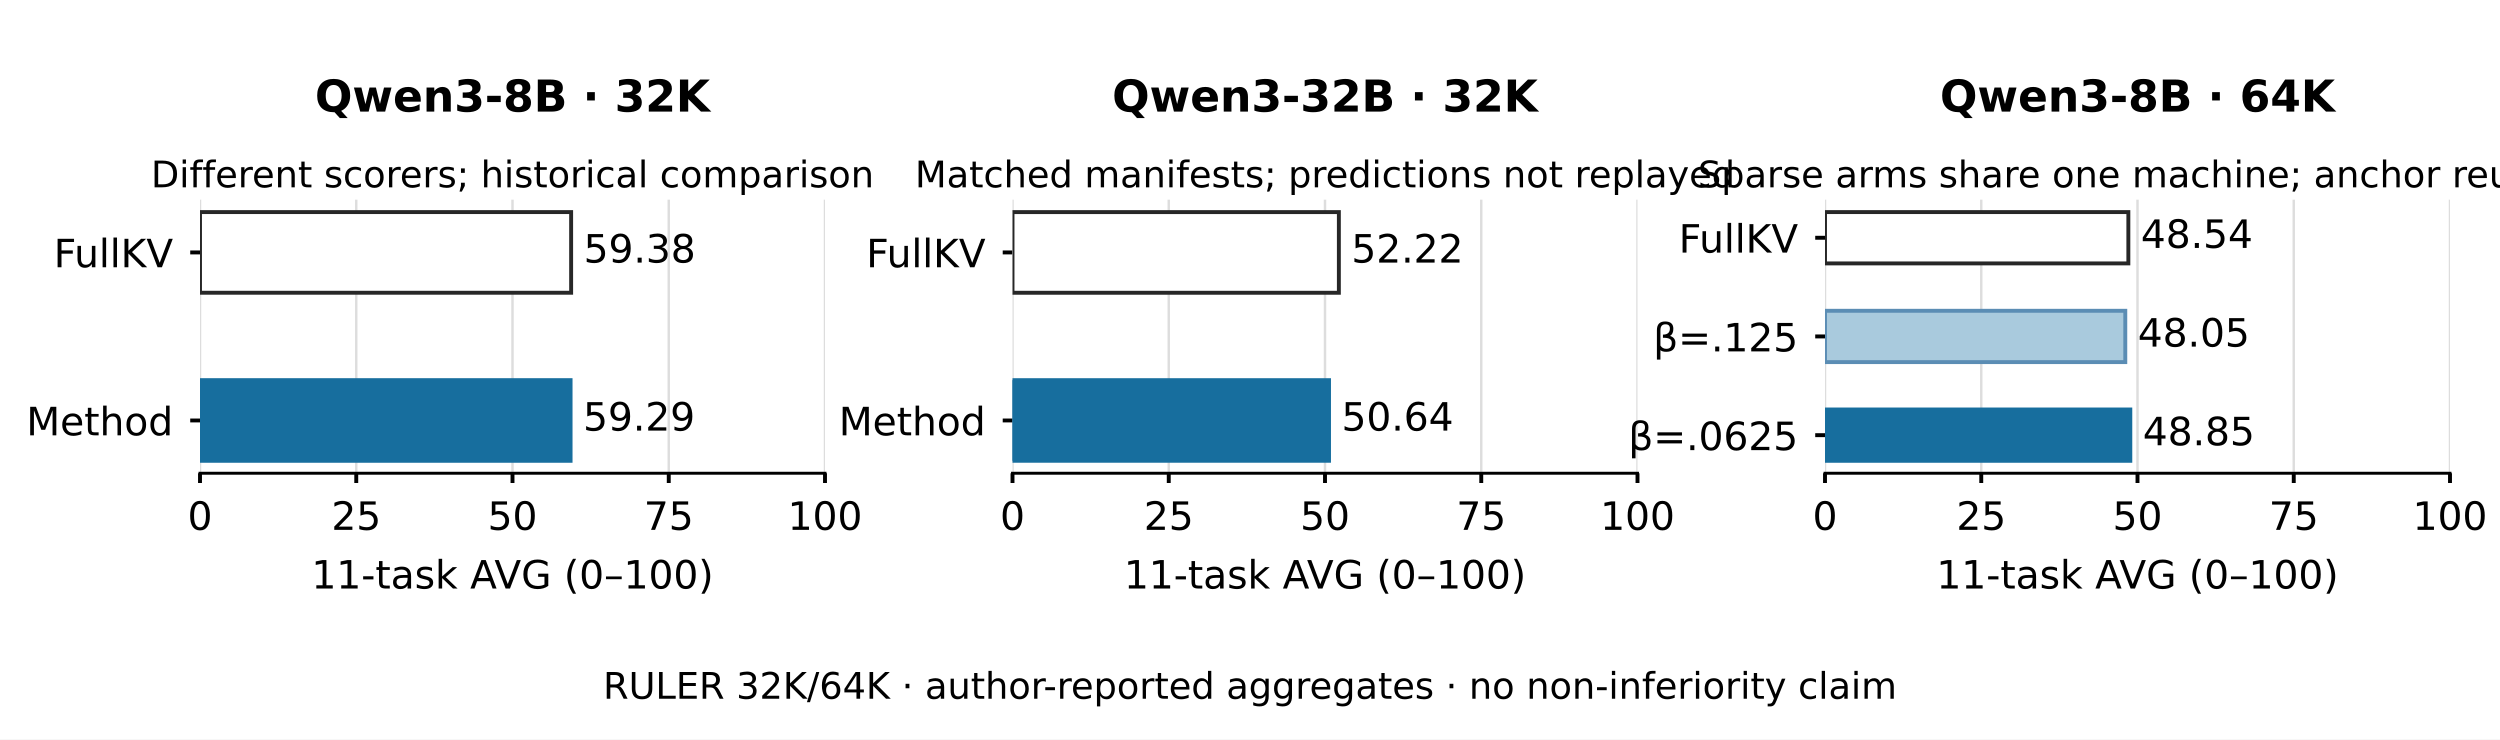
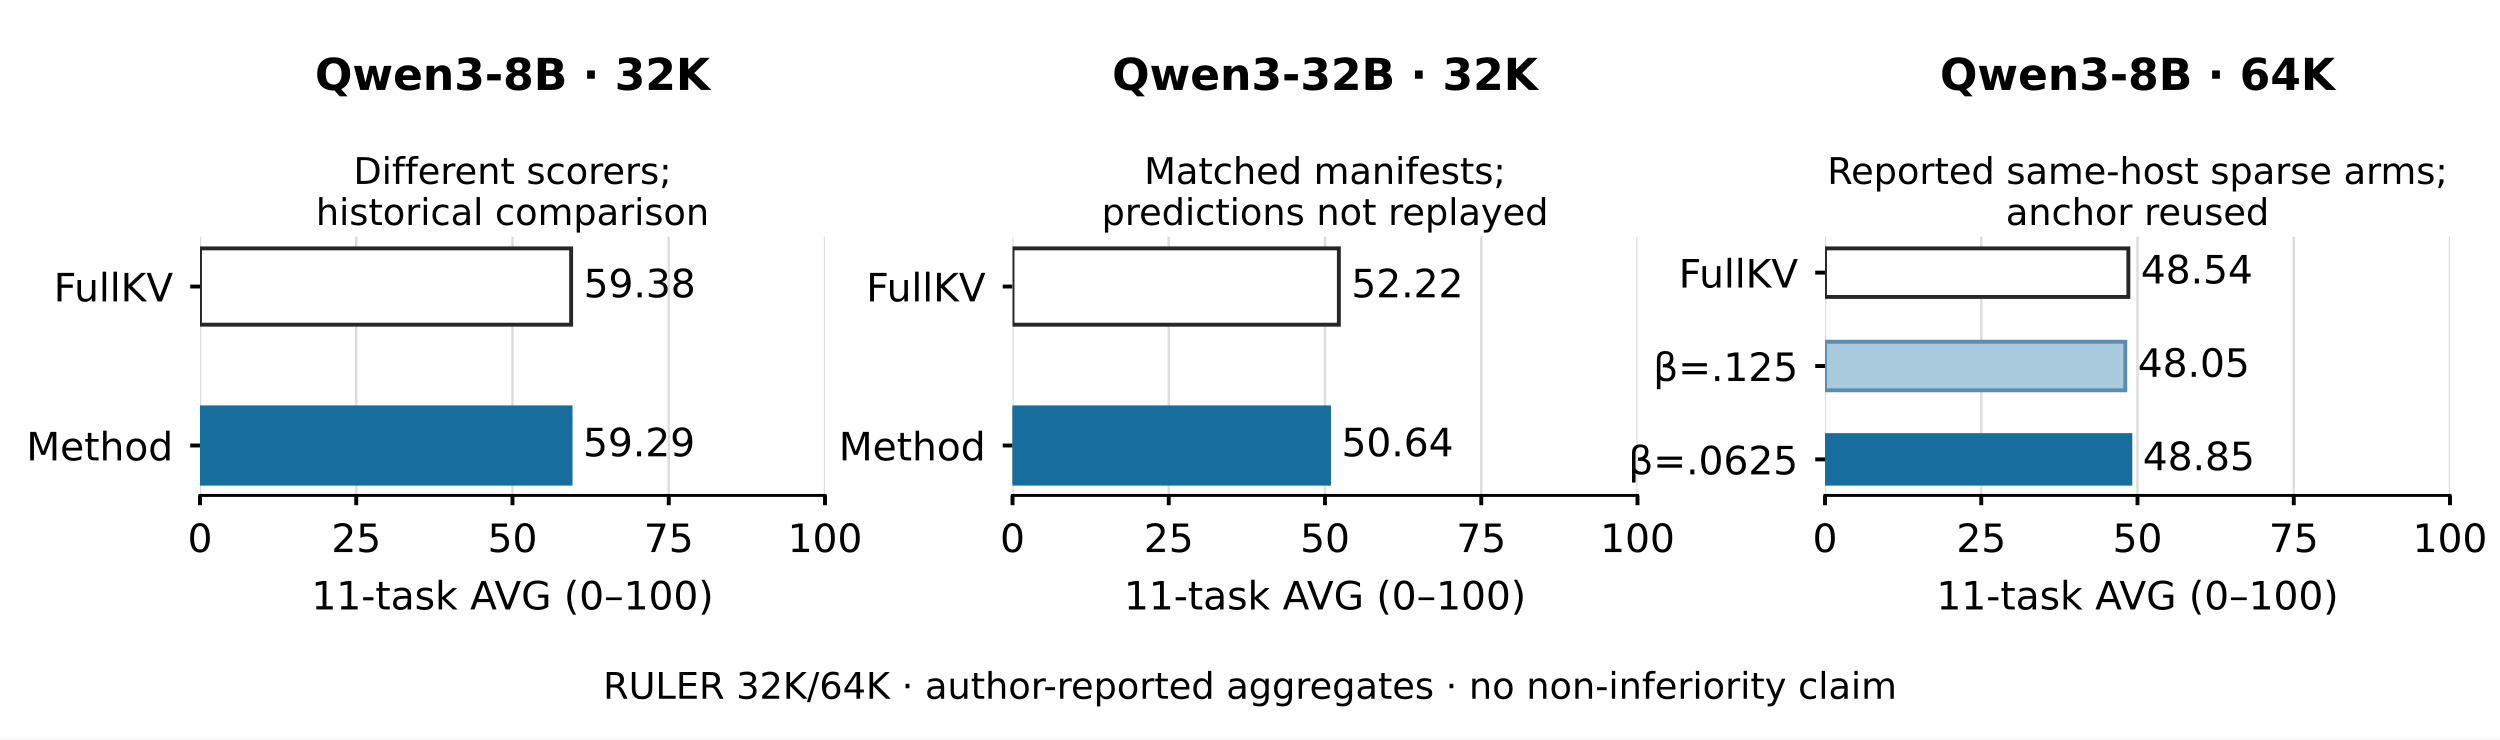
<svg xmlns="http://www.w3.org/2000/svg" xmlns:xlink="http://www.w3.org/1999/xlink" width="511.2pt" height="151.2pt" viewBox="0 0 511.2 151.2" version="1.1">
  <defs>
    <style type="text/css">*{stroke-linejoin: round; stroke-linecap: butt}</style>
  </defs>
  <g id="figure_1">
    <g id="patch_1">
      <path d="M 0 151.2  L 511.2 151.2  L 511.2 0  L 0 0  z " style="fill: #ffffff" />
    </g>
    <g id="axes_1">
      <g id="patch_2">
-         <path d="M 40.896 96.768  L 168.696 96.768  L 168.696 40.824  L 40.896 40.824  z " style="fill: #ffffff" />
+         <path d="M 40.896 101.304  L 168.696 101.304  L 168.696 48.384  L 40.896 48.384  z " style="fill: #ffffff" />
      </g>
      <g id="matplotlib.axis_1">
        <g id="xtick_1">
          <g id="line2d_1">
-             <path d="M 40.896 96.768  L 40.896 40.824  " clip-path="url(#p03a1dec776)" style="fill: none; stroke: #dddddd; stroke-width: 0.5; stroke-linecap: square" />
+             <path d="M 40.896 101.304  L 40.896 48.384  " clip-path="url(#p2fbca07a39)" style="fill: none; stroke: #dddddd; stroke-width: 0.5; stroke-linecap: square" />
          </g>
          <g id="line2d_2">
            <defs>
-               <path id="mc6512f247d" d="M 0 0  L 0 2  " style="stroke: #000000; stroke-width: 0.8" />
+               <path id="me46f52d12d" d="M 0 0  L 0 2  " style="stroke: #000000; stroke-width: 0.8" />
            </defs>
            <g>
-               <use xlink:href="#mc6512f247d" x="40.896" y="96.768" style="stroke: #000000; stroke-width: 0.8" />
+               <use xlink:href="#me46f52d12d" x="40.896" y="101.304" style="stroke: #000000; stroke-width: 0.8" />
            </g>
          </g>
          <g id="text_1">
-             <text style="font-size: 8px; font-family: 'DejaVu Sans'; text-anchor: middle" x="40.896" y="108.346" transform="rotate(-0 40.896 108.3461)">0</text>
+             <text style="font-size: 8px; font-family: 'DejaVu Sans'; text-anchor: middle" x="40.896" y="112.883" transform="rotate(-0 40.896 112.8828)">0</text>
          </g>
        </g>
        <g id="xtick_2">
          <g id="line2d_3">
-             <path d="M 72.846 96.768  L 72.846 40.824  " clip-path="url(#p03a1dec776)" style="fill: none; stroke: #dddddd; stroke-width: 0.5; stroke-linecap: square" />
+             <path d="M 72.846 101.304  L 72.846 48.384  " clip-path="url(#p2fbca07a39)" style="fill: none; stroke: #dddddd; stroke-width: 0.5; stroke-linecap: square" />
          </g>
          <g id="line2d_4">
            <g>
-               <use xlink:href="#mc6512f247d" x="72.846" y="96.768" style="stroke: #000000; stroke-width: 0.8" />
+               <use xlink:href="#me46f52d12d" x="72.846" y="101.304" style="stroke: #000000; stroke-width: 0.8" />
            </g>
          </g>
          <g id="text_2">
-             <text style="font-size: 8px; font-family: 'DejaVu Sans'; text-anchor: middle" x="72.846" y="108.346" transform="rotate(-0 72.846 108.3461)">25</text>
+             <text style="font-size: 8px; font-family: 'DejaVu Sans'; text-anchor: middle" x="72.846" y="112.883" transform="rotate(-0 72.846 112.8828)">25</text>
          </g>
        </g>
        <g id="xtick_3">
          <g id="line2d_5">
-             <path d="M 104.796 96.768  L 104.796 40.824  " clip-path="url(#p03a1dec776)" style="fill: none; stroke: #dddddd; stroke-width: 0.5; stroke-linecap: square" />
+             <path d="M 104.796 101.304  L 104.796 48.384  " clip-path="url(#p2fbca07a39)" style="fill: none; stroke: #dddddd; stroke-width: 0.5; stroke-linecap: square" />
          </g>
          <g id="line2d_6">
            <g>
-               <use xlink:href="#mc6512f247d" x="104.796" y="96.768" style="stroke: #000000; stroke-width: 0.8" />
+               <use xlink:href="#me46f52d12d" x="104.796" y="101.304" style="stroke: #000000; stroke-width: 0.8" />
            </g>
          </g>
          <g id="text_3">
-             <text style="font-size: 8px; font-family: 'DejaVu Sans'; text-anchor: middle" x="104.796" y="108.346" transform="rotate(-0 104.796 108.3461)">50</text>
+             <text style="font-size: 8px; font-family: 'DejaVu Sans'; text-anchor: middle" x="104.796" y="112.883" transform="rotate(-0 104.796 112.8828)">50</text>
          </g>
        </g>
        <g id="xtick_4">
          <g id="line2d_7">
-             <path d="M 136.746 96.768  L 136.746 40.824  " clip-path="url(#p03a1dec776)" style="fill: none; stroke: #dddddd; stroke-width: 0.5; stroke-linecap: square" />
+             <path d="M 136.746 101.304  L 136.746 48.384  " clip-path="url(#p2fbca07a39)" style="fill: none; stroke: #dddddd; stroke-width: 0.5; stroke-linecap: square" />
          </g>
          <g id="line2d_8">
            <g>
-               <use xlink:href="#mc6512f247d" x="136.746" y="96.768" style="stroke: #000000; stroke-width: 0.8" />
+               <use xlink:href="#me46f52d12d" x="136.746" y="101.304" style="stroke: #000000; stroke-width: 0.8" />
            </g>
          </g>
          <g id="text_4">
-             <text style="font-size: 8px; font-family: 'DejaVu Sans'; text-anchor: middle" x="136.746" y="108.346" transform="rotate(-0 136.746 108.3461)">75</text>
+             <text style="font-size: 8px; font-family: 'DejaVu Sans'; text-anchor: middle" x="136.746" y="112.883" transform="rotate(-0 136.746 112.8828)">75</text>
          </g>
        </g>
        <g id="xtick_5">
          <g id="line2d_9">
-             <path d="M 168.696 96.768  L 168.696 40.824  " clip-path="url(#p03a1dec776)" style="fill: none; stroke: #dddddd; stroke-width: 0.5; stroke-linecap: square" />
+             <path d="M 168.696 101.304  L 168.696 48.384  " clip-path="url(#p2fbca07a39)" style="fill: none; stroke: #dddddd; stroke-width: 0.5; stroke-linecap: square" />
          </g>
          <g id="line2d_10">
            <g>
-               <use xlink:href="#mc6512f247d" x="168.696" y="96.768" style="stroke: #000000; stroke-width: 0.8" />
+               <use xlink:href="#me46f52d12d" x="168.696" y="101.304" style="stroke: #000000; stroke-width: 0.8" />
            </g>
          </g>
          <g id="text_5">
-             <text style="font-size: 8px; font-family: 'DejaVu Sans'; text-anchor: middle" x="168.696" y="108.346" transform="rotate(-0 168.696 108.3461)">100</text>
+             <text style="font-size: 8px; font-family: 'DejaVu Sans'; text-anchor: middle" x="168.696" y="112.883" transform="rotate(-0 168.696 112.8828)">100</text>
          </g>
        </g>
        <g id="text_6">
-           <text style="font-size: 8px; font-family: 'DejaVu Sans'; text-anchor: middle" x="104.796" y="120.347" transform="rotate(-0 104.796 120.3468)">11-task AVG (0–100)</text>
+           <text style="font-size: 8px; font-family: 'DejaVu Sans'; text-anchor: middle" x="104.796" y="124.625" transform="rotate(-0 104.796 124.6252)">11-task AVG (0–100)</text>
        </g>
      </g>
      <g id="matplotlib.axis_2">
        <g id="ytick_1">
          <g id="line2d_11">
            <defs>
-               <path id="m67d49ea31a" d="M 0 0  L -2 0  " style="stroke: #000000; stroke-width: 0.8" />
+               <path id="m585471a58e" d="M 0 0  L -2 0  " style="stroke: #000000; stroke-width: 0.8" />
            </defs>
            <g>
-               <use xlink:href="#m67d49ea31a" x="40.896" y="51.614" style="stroke: #000000; stroke-width: 0.8" />
+               <use xlink:href="#m585471a58e" x="40.896" y="58.591" style="stroke: #000000; stroke-width: 0.8" />
            </g>
          </g>
          <g id="text_7">
-             <text style="font-size: 8px; font-family: 'DejaVu Sans'; text-anchor: end" x="35.396" y="54.654" transform="rotate(-0 35.396 54.65356)">FullKV</text>
+             <text style="font-size: 8px; font-family: 'DejaVu Sans'; text-anchor: end" x="35.396" y="61.63" transform="rotate(-0 35.396 61.6303)">FullKV</text>
          </g>
        </g>
        <g id="ytick_2">
          <g id="line2d_12">
            <g>
-               <use xlink:href="#m67d49ea31a" x="40.896" y="85.978" style="stroke: #000000; stroke-width: 0.8" />
+               <use xlink:href="#m585471a58e" x="40.896" y="91.097" style="stroke: #000000; stroke-width: 0.8" />
            </g>
          </g>
          <g id="text_8">
-             <text style="font-size: 8px; font-family: 'DejaVu Sans'; text-anchor: end" x="35.396" y="89.017" transform="rotate(-0 35.396 89.01719)">Method</text>
+             <text style="font-size: 8px; font-family: 'DejaVu Sans'; text-anchor: end" x="35.396" y="94.136" transform="rotate(-0 35.396 94.13645)">Method</text>
          </g>
        </g>
      </g>
      <g id="patch_3">
-         <path d="M 40.896 59.861  L 116.786 59.861  L 116.786 43.367  L 40.896 43.367  z " clip-path="url(#p03a1dec776)" style="fill: #ffffff; stroke: #272727; stroke-width: 0.8; stroke-linejoin: miter" />
+         <path d="M 40.896 66.392  L 116.786 66.392  L 116.786 50.789  L 40.896 50.789  z " clip-path="url(#p2fbca07a39)" style="fill: #ffffff; stroke: #272727; stroke-width: 0.8; stroke-linejoin: miter" />
      </g>
      <g id="patch_4">
-         <path d="M 40.896 94.225  L 116.67 94.225  L 116.67 77.731  L 40.896 77.731  z " clip-path="url(#p03a1dec776)" style="fill: #176e9e; stroke: #176e9e; stroke-width: 0.8; stroke-linejoin: miter" />
+         <path d="M 40.896 98.899  L 116.67 98.899  L 116.67 83.296  L 40.896 83.296  z " clip-path="url(#p2fbca07a39)" style="fill: #176e9e; stroke: #176e9e; stroke-width: 0.8; stroke-linejoin: miter" />
      </g>
      <g id="patch_5">
-         <path d="M 40.896 96.768  L 168.696 96.768  " style="fill: none; stroke: #000000; stroke-width: 0.6; stroke-linejoin: miter; stroke-linecap: square" />
+         <path d="M 40.896 101.304  L 168.696 101.304  " style="fill: none; stroke: #000000; stroke-width: 0.6; stroke-linejoin: miter; stroke-linecap: square" />
      </g>
      <g id="text_9">
-         <text style="font-size: 8px; font-family: 'DejaVu Sans'; text-anchor: start" x="119.342" y="53.692" transform="rotate(-0 119.342 53.69231)">59.38</text>
+         <text style="font-size: 8px; font-family: 'DejaVu Sans'; text-anchor: start" x="119.342" y="60.798" transform="rotate(-0 119.342 60.79843)">59.38</text>
      </g>
      <g id="text_10">
-         <text style="font-size: 8px; font-family: 'DejaVu Sans'; text-anchor: start" x="119.226" y="88.056" transform="rotate(-0 119.2258 88.05594)">59.29</text>
+         <text style="font-size: 8px; font-family: 'DejaVu Sans'; text-anchor: start" x="119.226" y="93.305" transform="rotate(-0 119.2258 93.30457)">59.29</text>
      </g>
      <g id="text_11">
-         <text style="font-size: 7.5px; font-family: 'DejaVu Sans'; text-anchor: middle" x="104.796" y="38.307" transform="rotate(-0 104.796 38.30652)">Different scorers; historical comparison</text>
+         <text style="font-size: 7.5px; font-family: 'DejaVu Sans'" transform="translate(72.28291 37.60424)">Different scorers;</text>
+         <text style="font-size: 7.5px; font-family: 'DejaVu Sans'" transform="translate(64.58662 46.0026)">historical comparison</text>
      </g>
      <g id="text_12">
-         <text style="font-weight: 700; font-size: 9px; font-family: 'DejaVu Sans'; text-anchor: middle" x="104.796" y="22.824" transform="rotate(-0 104.796 22.824)">Qwen3-8B · 32K</text>
+         <text style="font-weight: 700; font-size: 9px; font-family: 'DejaVu Sans'; text-anchor: middle" x="104.796" y="18.384" transform="rotate(-0 104.796 18.384)">Qwen3-8B · 32K</text>
      </g>
    </g>
    <g id="axes_2">
      <g id="patch_6">
-         <path d="M 207.036 96.768  L 334.836 96.768  L 334.836 40.824  L 207.036 40.824  z " style="fill: #ffffff" />
+         <path d="M 207.036 101.304  L 334.836 101.304  L 334.836 48.384  L 207.036 48.384  z " style="fill: #ffffff" />
      </g>
      <g id="matplotlib.axis_3">
        <g id="xtick_6">
          <g id="line2d_13">
-             <path d="M 207.036 96.768  L 207.036 40.824  " clip-path="url(#pc98c5c4b9f)" style="fill: none; stroke: #dddddd; stroke-width: 0.5; stroke-linecap: square" />
+             <path d="M 207.036 101.304  L 207.036 48.384  " clip-path="url(#p672be90d15)" style="fill: none; stroke: #dddddd; stroke-width: 0.5; stroke-linecap: square" />
          </g>
          <g id="line2d_14">
            <g>
-               <use xlink:href="#mc6512f247d" x="207.036" y="96.768" style="stroke: #000000; stroke-width: 0.8" />
+               <use xlink:href="#me46f52d12d" x="207.036" y="101.304" style="stroke: #000000; stroke-width: 0.8" />
            </g>
          </g>
          <g id="text_13">
-             <text style="font-size: 8px; font-family: 'DejaVu Sans'; text-anchor: middle" x="207.036" y="108.346" transform="rotate(-0 207.036 108.3461)">0</text>
+             <text style="font-size: 8px; font-family: 'DejaVu Sans'; text-anchor: middle" x="207.036" y="112.883" transform="rotate(-0 207.036 112.8828)">0</text>
          </g>
        </g>
        <g id="xtick_7">
          <g id="line2d_15">
-             <path d="M 238.986 96.768  L 238.986 40.824  " clip-path="url(#pc98c5c4b9f)" style="fill: none; stroke: #dddddd; stroke-width: 0.5; stroke-linecap: square" />
+             <path d="M 238.986 101.304  L 238.986 48.384  " clip-path="url(#p672be90d15)" style="fill: none; stroke: #dddddd; stroke-width: 0.5; stroke-linecap: square" />
          </g>
          <g id="line2d_16">
            <g>
-               <use xlink:href="#mc6512f247d" x="238.986" y="96.768" style="stroke: #000000; stroke-width: 0.8" />
+               <use xlink:href="#me46f52d12d" x="238.986" y="101.304" style="stroke: #000000; stroke-width: 0.8" />
            </g>
          </g>
          <g id="text_14">
-             <text style="font-size: 8px; font-family: 'DejaVu Sans'; text-anchor: middle" x="238.986" y="108.346" transform="rotate(-0 238.986 108.3461)">25</text>
+             <text style="font-size: 8px; font-family: 'DejaVu Sans'; text-anchor: middle" x="238.986" y="112.883" transform="rotate(-0 238.986 112.8828)">25</text>
          </g>
        </g>
        <g id="xtick_8">
          <g id="line2d_17">
-             <path d="M 270.936 96.768  L 270.936 40.824  " clip-path="url(#pc98c5c4b9f)" style="fill: none; stroke: #dddddd; stroke-width: 0.5; stroke-linecap: square" />
+             <path d="M 270.936 101.304  L 270.936 48.384  " clip-path="url(#p672be90d15)" style="fill: none; stroke: #dddddd; stroke-width: 0.5; stroke-linecap: square" />
          </g>
          <g id="line2d_18">
            <g>
-               <use xlink:href="#mc6512f247d" x="270.936" y="96.768" style="stroke: #000000; stroke-width: 0.8" />
+               <use xlink:href="#me46f52d12d" x="270.936" y="101.304" style="stroke: #000000; stroke-width: 0.8" />
            </g>
          </g>
          <g id="text_15">
-             <text style="font-size: 8px; font-family: 'DejaVu Sans'; text-anchor: middle" x="270.936" y="108.346" transform="rotate(-0 270.936 108.3461)">50</text>
+             <text style="font-size: 8px; font-family: 'DejaVu Sans'; text-anchor: middle" x="270.936" y="112.883" transform="rotate(-0 270.936 112.8828)">50</text>
          </g>
        </g>
        <g id="xtick_9">
          <g id="line2d_19">
-             <path d="M 302.886 96.768  L 302.886 40.824  " clip-path="url(#pc98c5c4b9f)" style="fill: none; stroke: #dddddd; stroke-width: 0.5; stroke-linecap: square" />
+             <path d="M 302.886 101.304  L 302.886 48.384  " clip-path="url(#p672be90d15)" style="fill: none; stroke: #dddddd; stroke-width: 0.5; stroke-linecap: square" />
          </g>
          <g id="line2d_20">
            <g>
-               <use xlink:href="#mc6512f247d" x="302.886" y="96.768" style="stroke: #000000; stroke-width: 0.8" />
+               <use xlink:href="#me46f52d12d" x="302.886" y="101.304" style="stroke: #000000; stroke-width: 0.8" />
            </g>
          </g>
          <g id="text_16">
-             <text style="font-size: 8px; font-family: 'DejaVu Sans'; text-anchor: middle" x="302.886" y="108.346" transform="rotate(-0 302.886 108.3461)">75</text>
+             <text style="font-size: 8px; font-family: 'DejaVu Sans'; text-anchor: middle" x="302.886" y="112.883" transform="rotate(-0 302.886 112.8828)">75</text>
          </g>
        </g>
        <g id="xtick_10">
          <g id="line2d_21">
-             <path d="M 334.836 96.768  L 334.836 40.824  " clip-path="url(#pc98c5c4b9f)" style="fill: none; stroke: #dddddd; stroke-width: 0.5; stroke-linecap: square" />
+             <path d="M 334.836 101.304  L 334.836 48.384  " clip-path="url(#p672be90d15)" style="fill: none; stroke: #dddddd; stroke-width: 0.5; stroke-linecap: square" />
          </g>
          <g id="line2d_22">
            <g>
-               <use xlink:href="#mc6512f247d" x="334.836" y="96.768" style="stroke: #000000; stroke-width: 0.8" />
+               <use xlink:href="#me46f52d12d" x="334.836" y="101.304" style="stroke: #000000; stroke-width: 0.8" />
            </g>
          </g>
          <g id="text_17">
-             <text style="font-size: 8px; font-family: 'DejaVu Sans'; text-anchor: middle" x="334.836" y="108.346" transform="rotate(-0 334.836 108.3461)">100</text>
+             <text style="font-size: 8px; font-family: 'DejaVu Sans'; text-anchor: middle" x="334.836" y="112.883" transform="rotate(-0 334.836 112.8828)">100</text>
          </g>
        </g>
        <g id="text_18">
-           <text style="font-size: 8px; font-family: 'DejaVu Sans'; text-anchor: middle" x="270.936" y="120.347" transform="rotate(-0 270.936 120.3468)">11-task AVG (0–100)</text>
+           <text style="font-size: 8px; font-family: 'DejaVu Sans'; text-anchor: middle" x="270.936" y="124.625" transform="rotate(-0 270.936 124.6252)">11-task AVG (0–100)</text>
        </g>
      </g>
      <g id="matplotlib.axis_4">
        <g id="ytick_3">
          <g id="line2d_23">
            <g>
-               <use xlink:href="#m67d49ea31a" x="207.036" y="51.614" style="stroke: #000000; stroke-width: 0.8" />
+               <use xlink:href="#m585471a58e" x="207.036" y="58.591" style="stroke: #000000; stroke-width: 0.8" />
            </g>
          </g>
          <g id="text_19">
-             <text style="font-size: 8px; font-family: 'DejaVu Sans'; text-anchor: end" x="201.536" y="54.654" transform="rotate(-0 201.536 54.65356)">FullKV</text>
+             <text style="font-size: 8px; font-family: 'DejaVu Sans'; text-anchor: end" x="201.536" y="61.63" transform="rotate(-0 201.536 61.6303)">FullKV</text>
          </g>
        </g>
        <g id="ytick_4">
          <g id="line2d_24">
            <g>
-               <use xlink:href="#m67d49ea31a" x="207.036" y="85.978" style="stroke: #000000; stroke-width: 0.8" />
+               <use xlink:href="#m585471a58e" x="207.036" y="91.097" style="stroke: #000000; stroke-width: 0.8" />
            </g>
          </g>
          <g id="text_20">
-             <text style="font-size: 8px; font-family: 'DejaVu Sans'; text-anchor: end" x="201.536" y="89.017" transform="rotate(-0 201.536 89.01719)">Method</text>
+             <text style="font-size: 8px; font-family: 'DejaVu Sans'; text-anchor: end" x="201.536" y="94.136" transform="rotate(-0 201.536 94.13645)">Method</text>
          </g>
        </g>
      </g>
      <g id="patch_7">
-         <path d="M 207.036 59.861  L 273.771 59.861  L 273.771 43.367  L 207.036 43.367  z " clip-path="url(#pc98c5c4b9f)" style="fill: #ffffff; stroke: #272727; stroke-width: 0.8; stroke-linejoin: miter" />
+         <path d="M 207.036 66.392  L 273.771 66.392  L 273.771 50.789  L 207.036 50.789  z " clip-path="url(#p672be90d15)" style="fill: #ffffff; stroke: #272727; stroke-width: 0.8; stroke-linejoin: miter" />
      </g>
      <g id="patch_8">
-         <path d="M 207.036 94.225  L 271.757 94.225  L 271.757 77.731  L 207.036 77.731  z " clip-path="url(#pc98c5c4b9f)" style="fill: #176e9e; stroke: #176e9e; stroke-width: 0.8; stroke-linejoin: miter" />
+         <path d="M 207.036 98.899  L 271.757 98.899  L 271.757 83.296  L 207.036 83.296  z " clip-path="url(#p672be90d15)" style="fill: #176e9e; stroke: #176e9e; stroke-width: 0.8; stroke-linejoin: miter" />
      </g>
      <g id="patch_9">
-         <path d="M 207.036 96.768  L 334.836 96.768  " style="fill: none; stroke: #000000; stroke-width: 0.6; stroke-linejoin: miter; stroke-linecap: square" />
+         <path d="M 207.036 101.304  L 334.836 101.304  " style="fill: none; stroke: #000000; stroke-width: 0.6; stroke-linejoin: miter; stroke-linecap: square" />
      </g>
      <g id="text_21">
-         <text style="font-size: 8px; font-family: 'DejaVu Sans'; text-anchor: start" x="276.327" y="53.692" transform="rotate(-0 276.3268 53.69231)">52.22</text>
+         <text style="font-size: 8px; font-family: 'DejaVu Sans'; text-anchor: start" x="276.327" y="60.798" transform="rotate(-0 276.3268 60.79843)">52.22</text>
      </g>
      <g id="text_22">
-         <text style="font-size: 8px; font-family: 'DejaVu Sans'; text-anchor: start" x="274.313" y="88.056" transform="rotate(-0 274.3134 88.05594)">50.64</text>
+         <text style="font-size: 8px; font-family: 'DejaVu Sans'; text-anchor: start" x="274.313" y="93.305" transform="rotate(-0 274.3134 93.30457)">50.64</text>
      </g>
      <g id="text_23">
-         <text style="font-size: 7.5px; font-family: 'DejaVu Sans'; text-anchor: middle" x="270.936" y="38.307" transform="rotate(-0 270.936 38.30652)">Matched manifests; predictions not replayed</text>
+         <text style="font-size: 7.5px; font-family: 'DejaVu Sans'" transform="translate(233.9768 37.60424)">Matched manifests;</text>
+         <text style="font-size: 7.5px; font-family: 'DejaVu Sans'" transform="translate(225.2522 46.0026)">predictions not replayed</text>
      </g>
      <g id="text_24">
-         <text style="font-weight: 700; font-size: 9px; font-family: 'DejaVu Sans'; text-anchor: middle" x="270.936" y="22.824" transform="rotate(-0 270.936 22.824)">Qwen3-32B · 32K</text>
+         <text style="font-weight: 700; font-size: 9px; font-family: 'DejaVu Sans'; text-anchor: middle" x="270.936" y="18.384" transform="rotate(-0 270.936 18.384)">Qwen3-32B · 32K</text>
      </g>
    </g>
    <g id="axes_3">
      <g id="patch_10">
-         <path d="M 373.176 96.768  L 500.976 96.768  L 500.976 40.824  L 373.176 40.824  z " style="fill: #ffffff" />
+         <path d="M 373.176 101.304  L 500.976 101.304  L 500.976 48.384  L 373.176 48.384  z " style="fill: #ffffff" />
      </g>
      <g id="matplotlib.axis_5">
        <g id="xtick_11">
          <g id="line2d_25">
-             <path d="M 373.176 96.768  L 373.176 40.824  " clip-path="url(#pc907d767c3)" style="fill: none; stroke: #dddddd; stroke-width: 0.5; stroke-linecap: square" />
+             <path d="M 373.176 101.304  L 373.176 48.384  " clip-path="url(#pf4c07f5f20)" style="fill: none; stroke: #dddddd; stroke-width: 0.5; stroke-linecap: square" />
          </g>
          <g id="line2d_26">
            <g>
-               <use xlink:href="#mc6512f247d" x="373.176" y="96.768" style="stroke: #000000; stroke-width: 0.8" />
+               <use xlink:href="#me46f52d12d" x="373.176" y="101.304" style="stroke: #000000; stroke-width: 0.8" />
            </g>
          </g>
          <g id="text_25">
-             <text style="font-size: 8px; font-family: 'DejaVu Sans'; text-anchor: middle" x="373.176" y="108.346" transform="rotate(-0 373.176 108.3461)">0</text>
+             <text style="font-size: 8px; font-family: 'DejaVu Sans'; text-anchor: middle" x="373.176" y="112.883" transform="rotate(-0 373.176 112.8828)">0</text>
          </g>
        </g>
        <g id="xtick_12">
          <g id="line2d_27">
-             <path d="M 405.126 96.768  L 405.126 40.824  " clip-path="url(#pc907d767c3)" style="fill: none; stroke: #dddddd; stroke-width: 0.5; stroke-linecap: square" />
+             <path d="M 405.126 101.304  L 405.126 48.384  " clip-path="url(#pf4c07f5f20)" style="fill: none; stroke: #dddddd; stroke-width: 0.5; stroke-linecap: square" />
          </g>
          <g id="line2d_28">
            <g>
-               <use xlink:href="#mc6512f247d" x="405.126" y="96.768" style="stroke: #000000; stroke-width: 0.8" />
+               <use xlink:href="#me46f52d12d" x="405.126" y="101.304" style="stroke: #000000; stroke-width: 0.8" />
            </g>
          </g>
          <g id="text_26">
-             <text style="font-size: 8px; font-family: 'DejaVu Sans'; text-anchor: middle" x="405.126" y="108.346" transform="rotate(-0 405.126 108.3461)">25</text>
+             <text style="font-size: 8px; font-family: 'DejaVu Sans'; text-anchor: middle" x="405.126" y="112.883" transform="rotate(-0 405.126 112.8828)">25</text>
          </g>
        </g>
        <g id="xtick_13">
          <g id="line2d_29">
-             <path d="M 437.076 96.768  L 437.076 40.824  " clip-path="url(#pc907d767c3)" style="fill: none; stroke: #dddddd; stroke-width: 0.5; stroke-linecap: square" />
+             <path d="M 437.076 101.304  L 437.076 48.384  " clip-path="url(#pf4c07f5f20)" style="fill: none; stroke: #dddddd; stroke-width: 0.5; stroke-linecap: square" />
          </g>
          <g id="line2d_30">
            <g>
-               <use xlink:href="#mc6512f247d" x="437.076" y="96.768" style="stroke: #000000; stroke-width: 0.8" />
+               <use xlink:href="#me46f52d12d" x="437.076" y="101.304" style="stroke: #000000; stroke-width: 0.8" />
            </g>
          </g>
          <g id="text_27">
-             <text style="font-size: 8px; font-family: 'DejaVu Sans'; text-anchor: middle" x="437.076" y="108.346" transform="rotate(-0 437.076 108.3461)">50</text>
+             <text style="font-size: 8px; font-family: 'DejaVu Sans'; text-anchor: middle" x="437.076" y="112.883" transform="rotate(-0 437.076 112.8828)">50</text>
          </g>
        </g>
        <g id="xtick_14">
          <g id="line2d_31">
-             <path d="M 469.026 96.768  L 469.026 40.824  " clip-path="url(#pc907d767c3)" style="fill: none; stroke: #dddddd; stroke-width: 0.5; stroke-linecap: square" />
+             <path d="M 469.026 101.304  L 469.026 48.384  " clip-path="url(#pf4c07f5f20)" style="fill: none; stroke: #dddddd; stroke-width: 0.5; stroke-linecap: square" />
          </g>
          <g id="line2d_32">
            <g>
-               <use xlink:href="#mc6512f247d" x="469.026" y="96.768" style="stroke: #000000; stroke-width: 0.8" />
+               <use xlink:href="#me46f52d12d" x="469.026" y="101.304" style="stroke: #000000; stroke-width: 0.8" />
            </g>
          </g>
          <g id="text_28">
-             <text style="font-size: 8px; font-family: 'DejaVu Sans'; text-anchor: middle" x="469.026" y="108.346" transform="rotate(-0 469.026 108.3461)">75</text>
+             <text style="font-size: 8px; font-family: 'DejaVu Sans'; text-anchor: middle" x="469.026" y="112.883" transform="rotate(-0 469.026 112.8828)">75</text>
          </g>
        </g>
        <g id="xtick_15">
          <g id="line2d_33">
-             <path d="M 500.976 96.768  L 500.976 40.824  " clip-path="url(#pc907d767c3)" style="fill: none; stroke: #dddddd; stroke-width: 0.5; stroke-linecap: square" />
+             <path d="M 500.976 101.304  L 500.976 48.384  " clip-path="url(#pf4c07f5f20)" style="fill: none; stroke: #dddddd; stroke-width: 0.5; stroke-linecap: square" />
          </g>
          <g id="line2d_34">
            <g>
-               <use xlink:href="#mc6512f247d" x="500.976" y="96.768" style="stroke: #000000; stroke-width: 0.8" />
+               <use xlink:href="#me46f52d12d" x="500.976" y="101.304" style="stroke: #000000; stroke-width: 0.8" />
            </g>
          </g>
          <g id="text_29">
-             <text style="font-size: 8px; font-family: 'DejaVu Sans'; text-anchor: middle" x="500.976" y="108.346" transform="rotate(-0 500.976 108.3461)">100</text>
+             <text style="font-size: 8px; font-family: 'DejaVu Sans'; text-anchor: middle" x="500.976" y="112.883" transform="rotate(-0 500.976 112.8828)">100</text>
          </g>
        </g>
        <g id="text_30">
-           <text style="font-size: 8px; font-family: 'DejaVu Sans'; text-anchor: middle" x="437.076" y="120.347" transform="rotate(-0 437.076 120.3468)">11-task AVG (0–100)</text>
+           <text style="font-size: 8px; font-family: 'DejaVu Sans'; text-anchor: middle" x="437.076" y="124.625" transform="rotate(-0 437.076 124.6252)">11-task AVG (0–100)</text>
        </g>
      </g>
      <g id="matplotlib.axis_6">
        <g id="ytick_5">
          <g id="line2d_35">
            <g>
-               <use xlink:href="#m67d49ea31a" x="373.176" y="48.614" style="stroke: #000000; stroke-width: 0.8" />
+               <use xlink:href="#m585471a58e" x="373.176" y="55.753" style="stroke: #000000; stroke-width: 0.8" />
            </g>
          </g>
          <g id="text_31">
-             <text style="font-size: 8px; font-family: 'DejaVu Sans'; text-anchor: end" x="367.676" y="51.654" transform="rotate(-0 367.676 51.65356)">FullKV</text>
+             <text style="font-size: 8px; font-family: 'DejaVu Sans'; text-anchor: end" x="367.676" y="58.792" transform="rotate(-0 367.676 58.79247)">FullKV</text>
          </g>
        </g>
        <g id="ytick_6">
          <g id="line2d_36">
            <g>
-               <use xlink:href="#m67d49ea31a" x="373.176" y="68.796" style="stroke: #000000; stroke-width: 0.8" />
+               <use xlink:href="#m585471a58e" x="373.176" y="74.844" style="stroke: #000000; stroke-width: 0.8" />
            </g>
          </g>
          <g id="text_32">
-             <text style="font-size: 8px; font-family: 'DejaVu Sans'; text-anchor: end" x="367.676" y="71.86" transform="rotate(-0 367.676 71.86038)">β=.125</text>
+             <text style="font-size: 8px; font-family: 'DejaVu Sans'; text-anchor: end" x="367.676" y="77.908" transform="rotate(-0 367.676 77.90838)">β=.125</text>
          </g>
        </g>
        <g id="ytick_7">
          <g id="line2d_37">
            <g>
-               <use xlink:href="#m67d49ea31a" x="373.176" y="88.978" style="stroke: #000000; stroke-width: 0.8" />
+               <use xlink:href="#m585471a58e" x="373.176" y="93.935" style="stroke: #000000; stroke-width: 0.8" />
            </g>
          </g>
          <g id="text_33">
-             <text style="font-size: 8px; font-family: 'DejaVu Sans'; text-anchor: end" x="367.676" y="92.042" transform="rotate(-0 367.676 92.04219)">β=.0625</text>
+             <text style="font-size: 8px; font-family: 'DejaVu Sans'; text-anchor: end" x="367.676" y="96.999" transform="rotate(-0 367.676 96.99928)">β=.0625</text>
          </g>
        </g>
      </g>
      <g id="patch_11">
-         <path d="M 373.176 53.861  L 435.205 53.861  L 435.205 43.367  L 373.176 43.367  z " clip-path="url(#pc907d767c3)" style="fill: #ffffff; stroke: #272727; stroke-width: 0.8; stroke-linejoin: miter" />
+         <path d="M 373.176 60.717  L 435.205 60.717  L 435.205 50.789  L 373.176 50.789  z " clip-path="url(#pf4c07f5f20)" style="fill: #ffffff; stroke: #272727; stroke-width: 0.8; stroke-linejoin: miter" />
      </g>
      <g id="patch_12">
-         <path d="M 373.176 74.043  L 434.578 74.043  L 434.578 63.549  L 373.176 63.549  z " clip-path="url(#pc907d767c3)" style="fill: #a9cadd; stroke: #5b8db4; stroke-width: 0.8; stroke-linejoin: miter" />
+         <path d="M 373.176 79.808  L 434.578 79.808  L 434.578 69.88  L 373.176 69.88  z " clip-path="url(#pf4c07f5f20)" style="fill: #a9cadd; stroke: #5b8db4; stroke-width: 0.8; stroke-linejoin: miter" />
      </g>
      <g id="patch_13">
-         <path d="M 373.176 94.225  L 435.606 94.225  L 435.606 83.731  L 373.176 83.731  z " clip-path="url(#pc907d767c3)" style="fill: #176e9e; stroke: #176e9e; stroke-width: 0.8; stroke-linejoin: miter" />
+         <path d="M 373.176 98.899  L 435.606 98.899  L 435.606 88.971  L 373.176 88.971  z " clip-path="url(#pf4c07f5f20)" style="fill: #176e9e; stroke: #176e9e; stroke-width: 0.8; stroke-linejoin: miter" />
      </g>
      <g id="patch_14">
-         <path d="M 373.176 96.768  L 500.976 96.768  " style="fill: none; stroke: #000000; stroke-width: 0.6; stroke-linejoin: miter; stroke-linecap: square" />
+         <path d="M 373.176 101.304  L 500.976 101.304  " style="fill: none; stroke: #000000; stroke-width: 0.6; stroke-linejoin: miter; stroke-linecap: square" />
      </g>
      <g id="text_34">
-         <text style="font-size: 8px; font-family: 'DejaVu Sans'; text-anchor: start" x="437.761" y="50.692" transform="rotate(-0 437.7615 50.69231)">48.54</text>
+         <text style="font-size: 8px; font-family: 'DejaVu Sans'; text-anchor: start" x="437.761" y="57.961" transform="rotate(-0 437.7615 57.96059)">48.54</text>
      </g>
      <g id="text_35">
-         <text style="font-size: 8px; font-family: 'DejaVu Sans'; text-anchor: start" x="437.134" y="70.874" transform="rotate(-0 437.1341 70.87413)">48.05</text>
+         <text style="font-size: 8px; font-family: 'DejaVu Sans'; text-anchor: start" x="437.134" y="77.052" transform="rotate(-0 437.1341 77.0515)">48.05</text>
      </g>
      <g id="text_36">
-         <text style="font-size: 8px; font-family: 'DejaVu Sans'; text-anchor: start" x="438.162" y="91.056" transform="rotate(-0 438.1623 91.05594)">48.85</text>
+         <text style="font-size: 8px; font-family: 'DejaVu Sans'; text-anchor: start" x="438.162" y="96.142" transform="rotate(-0 438.1623 96.14241)">48.85</text>
      </g>
      <g id="text_37">
-         <text style="font-size: 7.5px; font-family: 'DejaVu Sans'; text-anchor: middle" x="437.076" y="38.307" transform="rotate(-0 437.076 38.30652)">Sparse arms share one machine; anchor reused</text>
+         <text style="font-size: 7.5px; font-family: 'DejaVu Sans'" transform="translate(373.6436 37.60424)">Reported same-host sparse arms;</text>
+         <text style="font-size: 7.5px; font-family: 'DejaVu Sans'" transform="translate(410.1522 46.0026)">anchor reused</text>
      </g>
      <g id="text_38">
-         <text style="font-weight: 700; font-size: 9px; font-family: 'DejaVu Sans'; text-anchor: middle" x="437.076" y="22.824" transform="rotate(-0 437.076 22.824)">Qwen3-8B · 64K</text>
+         <text style="font-weight: 700; font-size: 9px; font-family: 'DejaVu Sans'; text-anchor: middle" x="437.076" y="18.384" transform="rotate(-0 437.076 18.384)">Qwen3-8B · 64K</text>
      </g>
    </g>
    <g id="text_39">
      <text style="font-size: 7.5px; font-family: 'DejaVu Sans'; text-anchor: middle" x="255.6" y="142.884" transform="rotate(-0 255.6 142.884)">RULER 32K/64K · author-reported aggregates · no non-inferiority claim</text>
    </g>
  </g>
  <defs>
-     <clipPath id="p03a1dec776">
-       <rect x="40.896" y="40.824" width="127.8" height="55.944" />
+     <clipPath id="p2fbca07a39">
+       <rect x="40.896" y="48.384" width="127.8" height="52.92" />
    </clipPath>
-     <clipPath id="pc98c5c4b9f">
-       <rect x="207.036" y="40.824" width="127.8" height="55.944" />
+     <clipPath id="p672be90d15">
+       <rect x="207.036" y="48.384" width="127.8" height="52.92" />
    </clipPath>
-     <clipPath id="pc907d767c3">
-       <rect x="373.176" y="40.824" width="127.8" height="55.944" />
+     <clipPath id="pf4c07f5f20">
+       <rect x="373.176" y="48.384" width="127.8" height="52.92" />
    </clipPath>
  </defs>
</svg>
